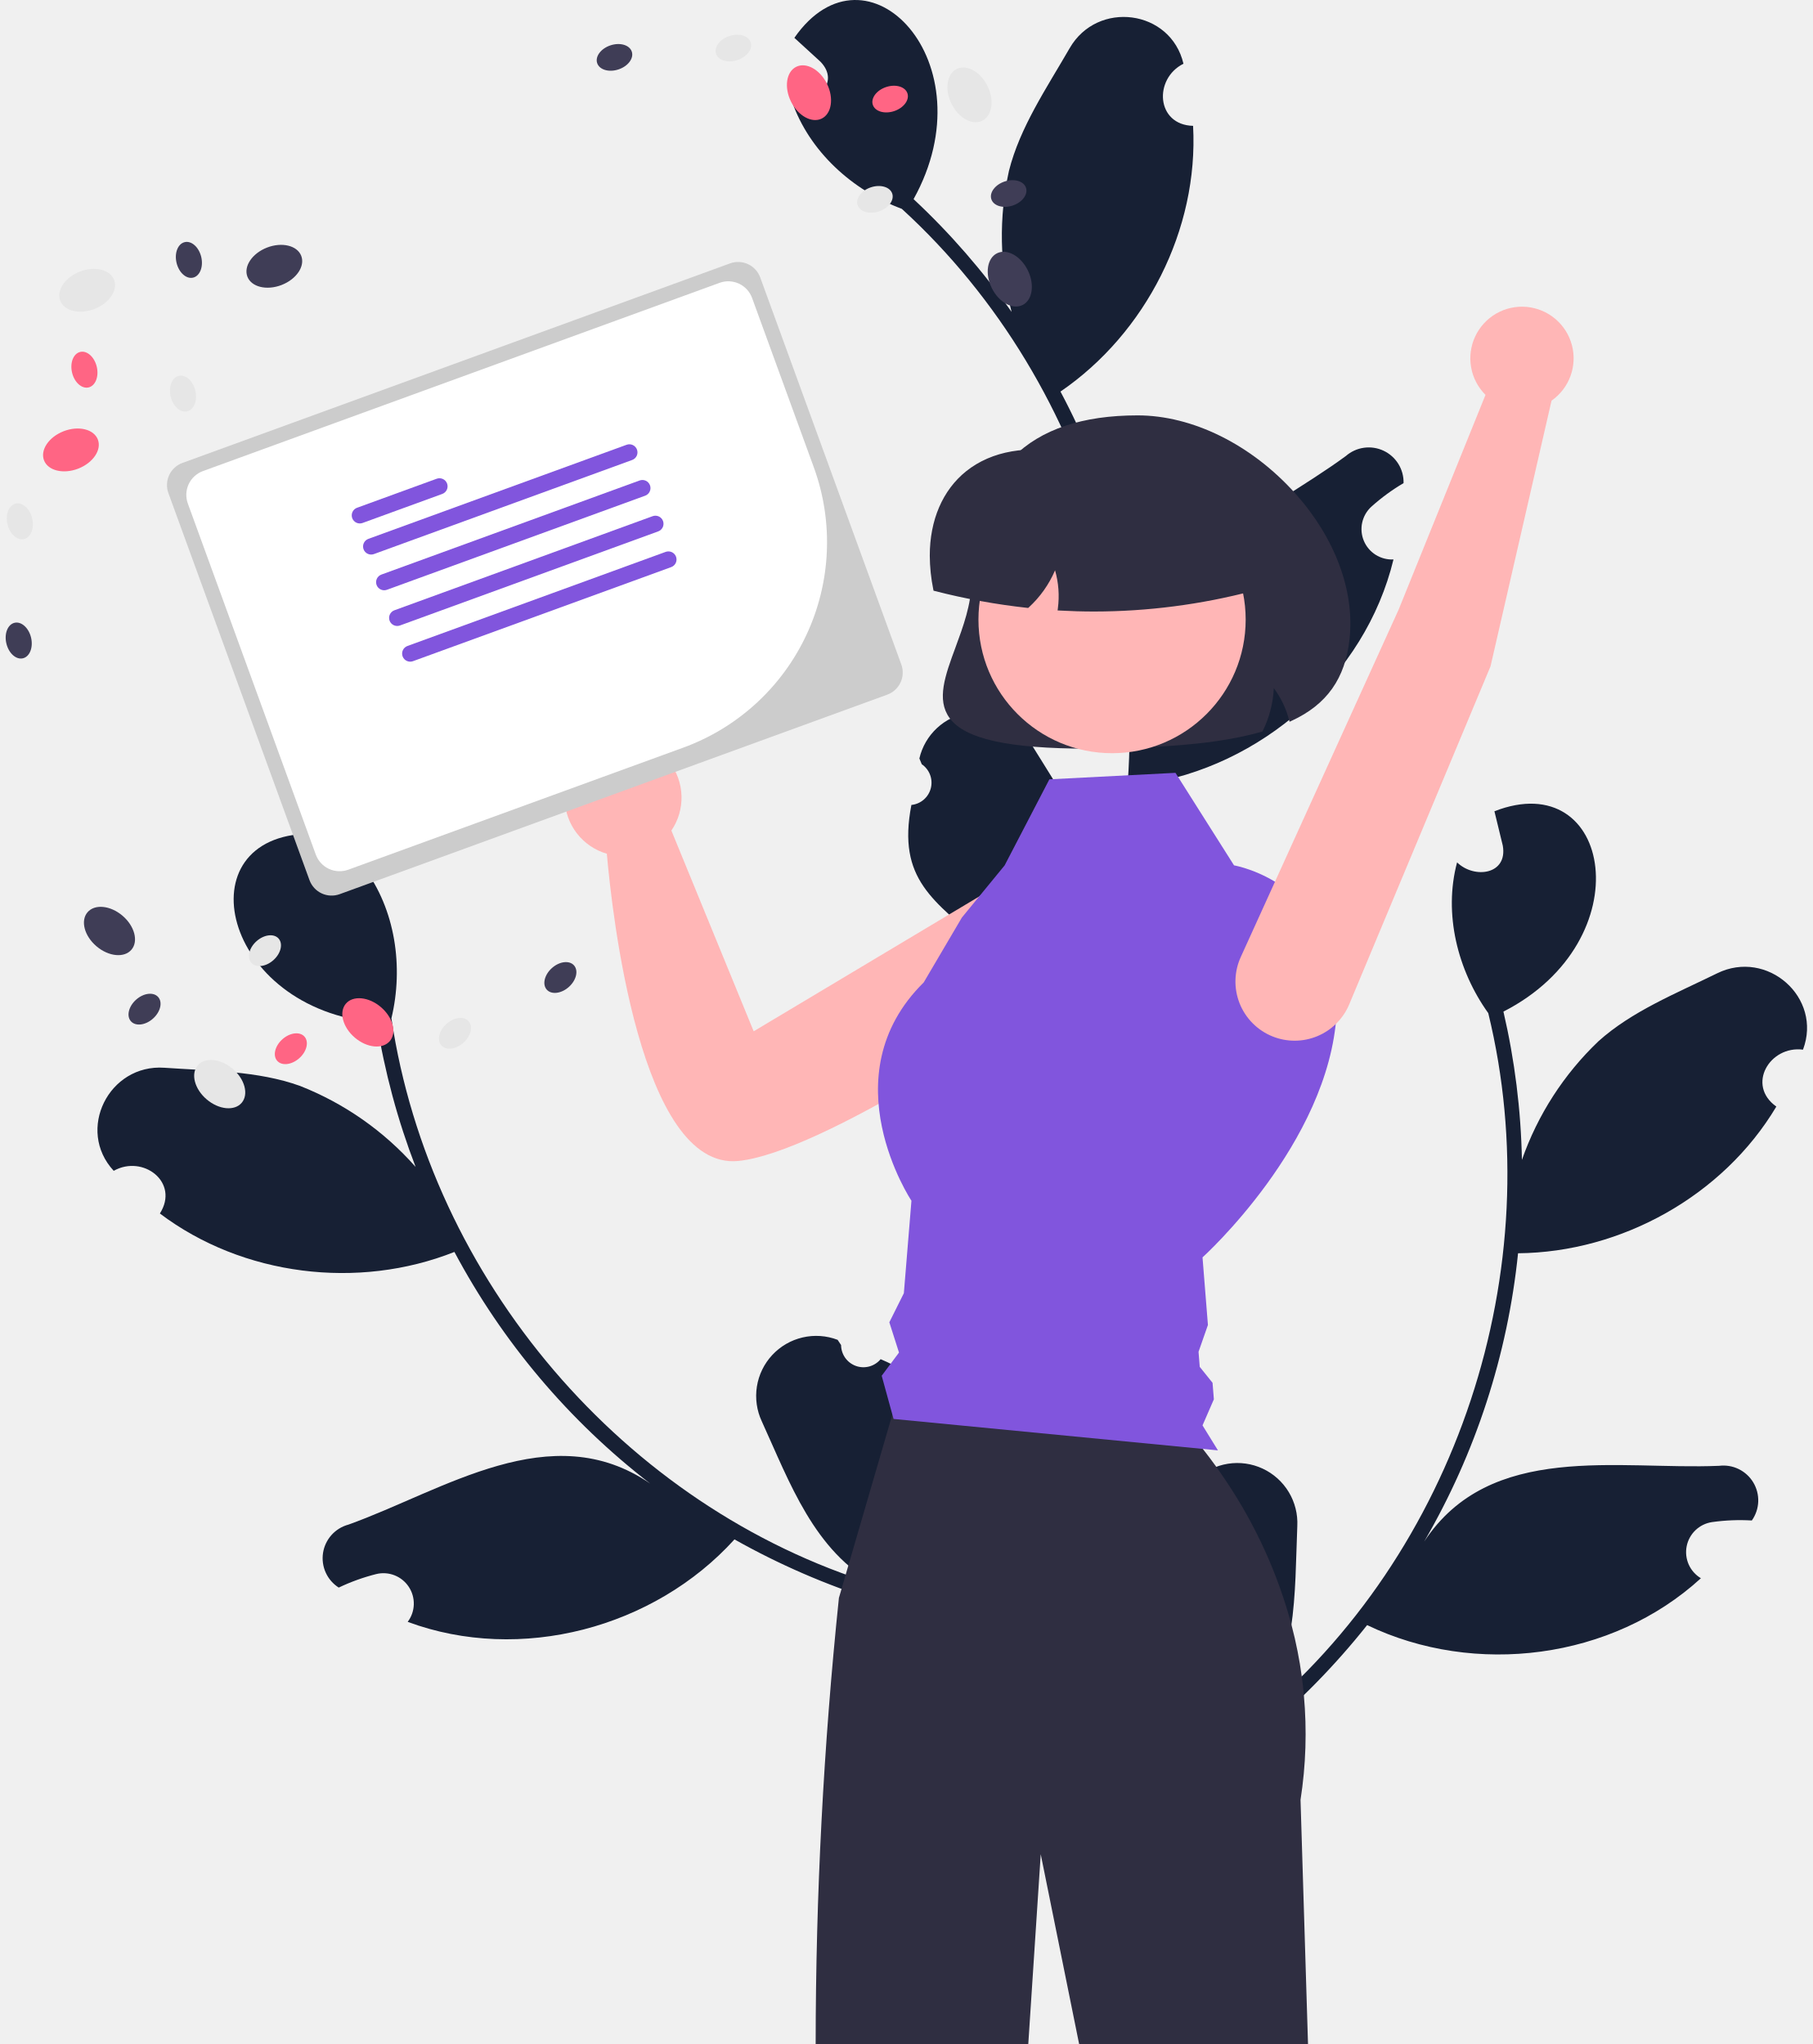
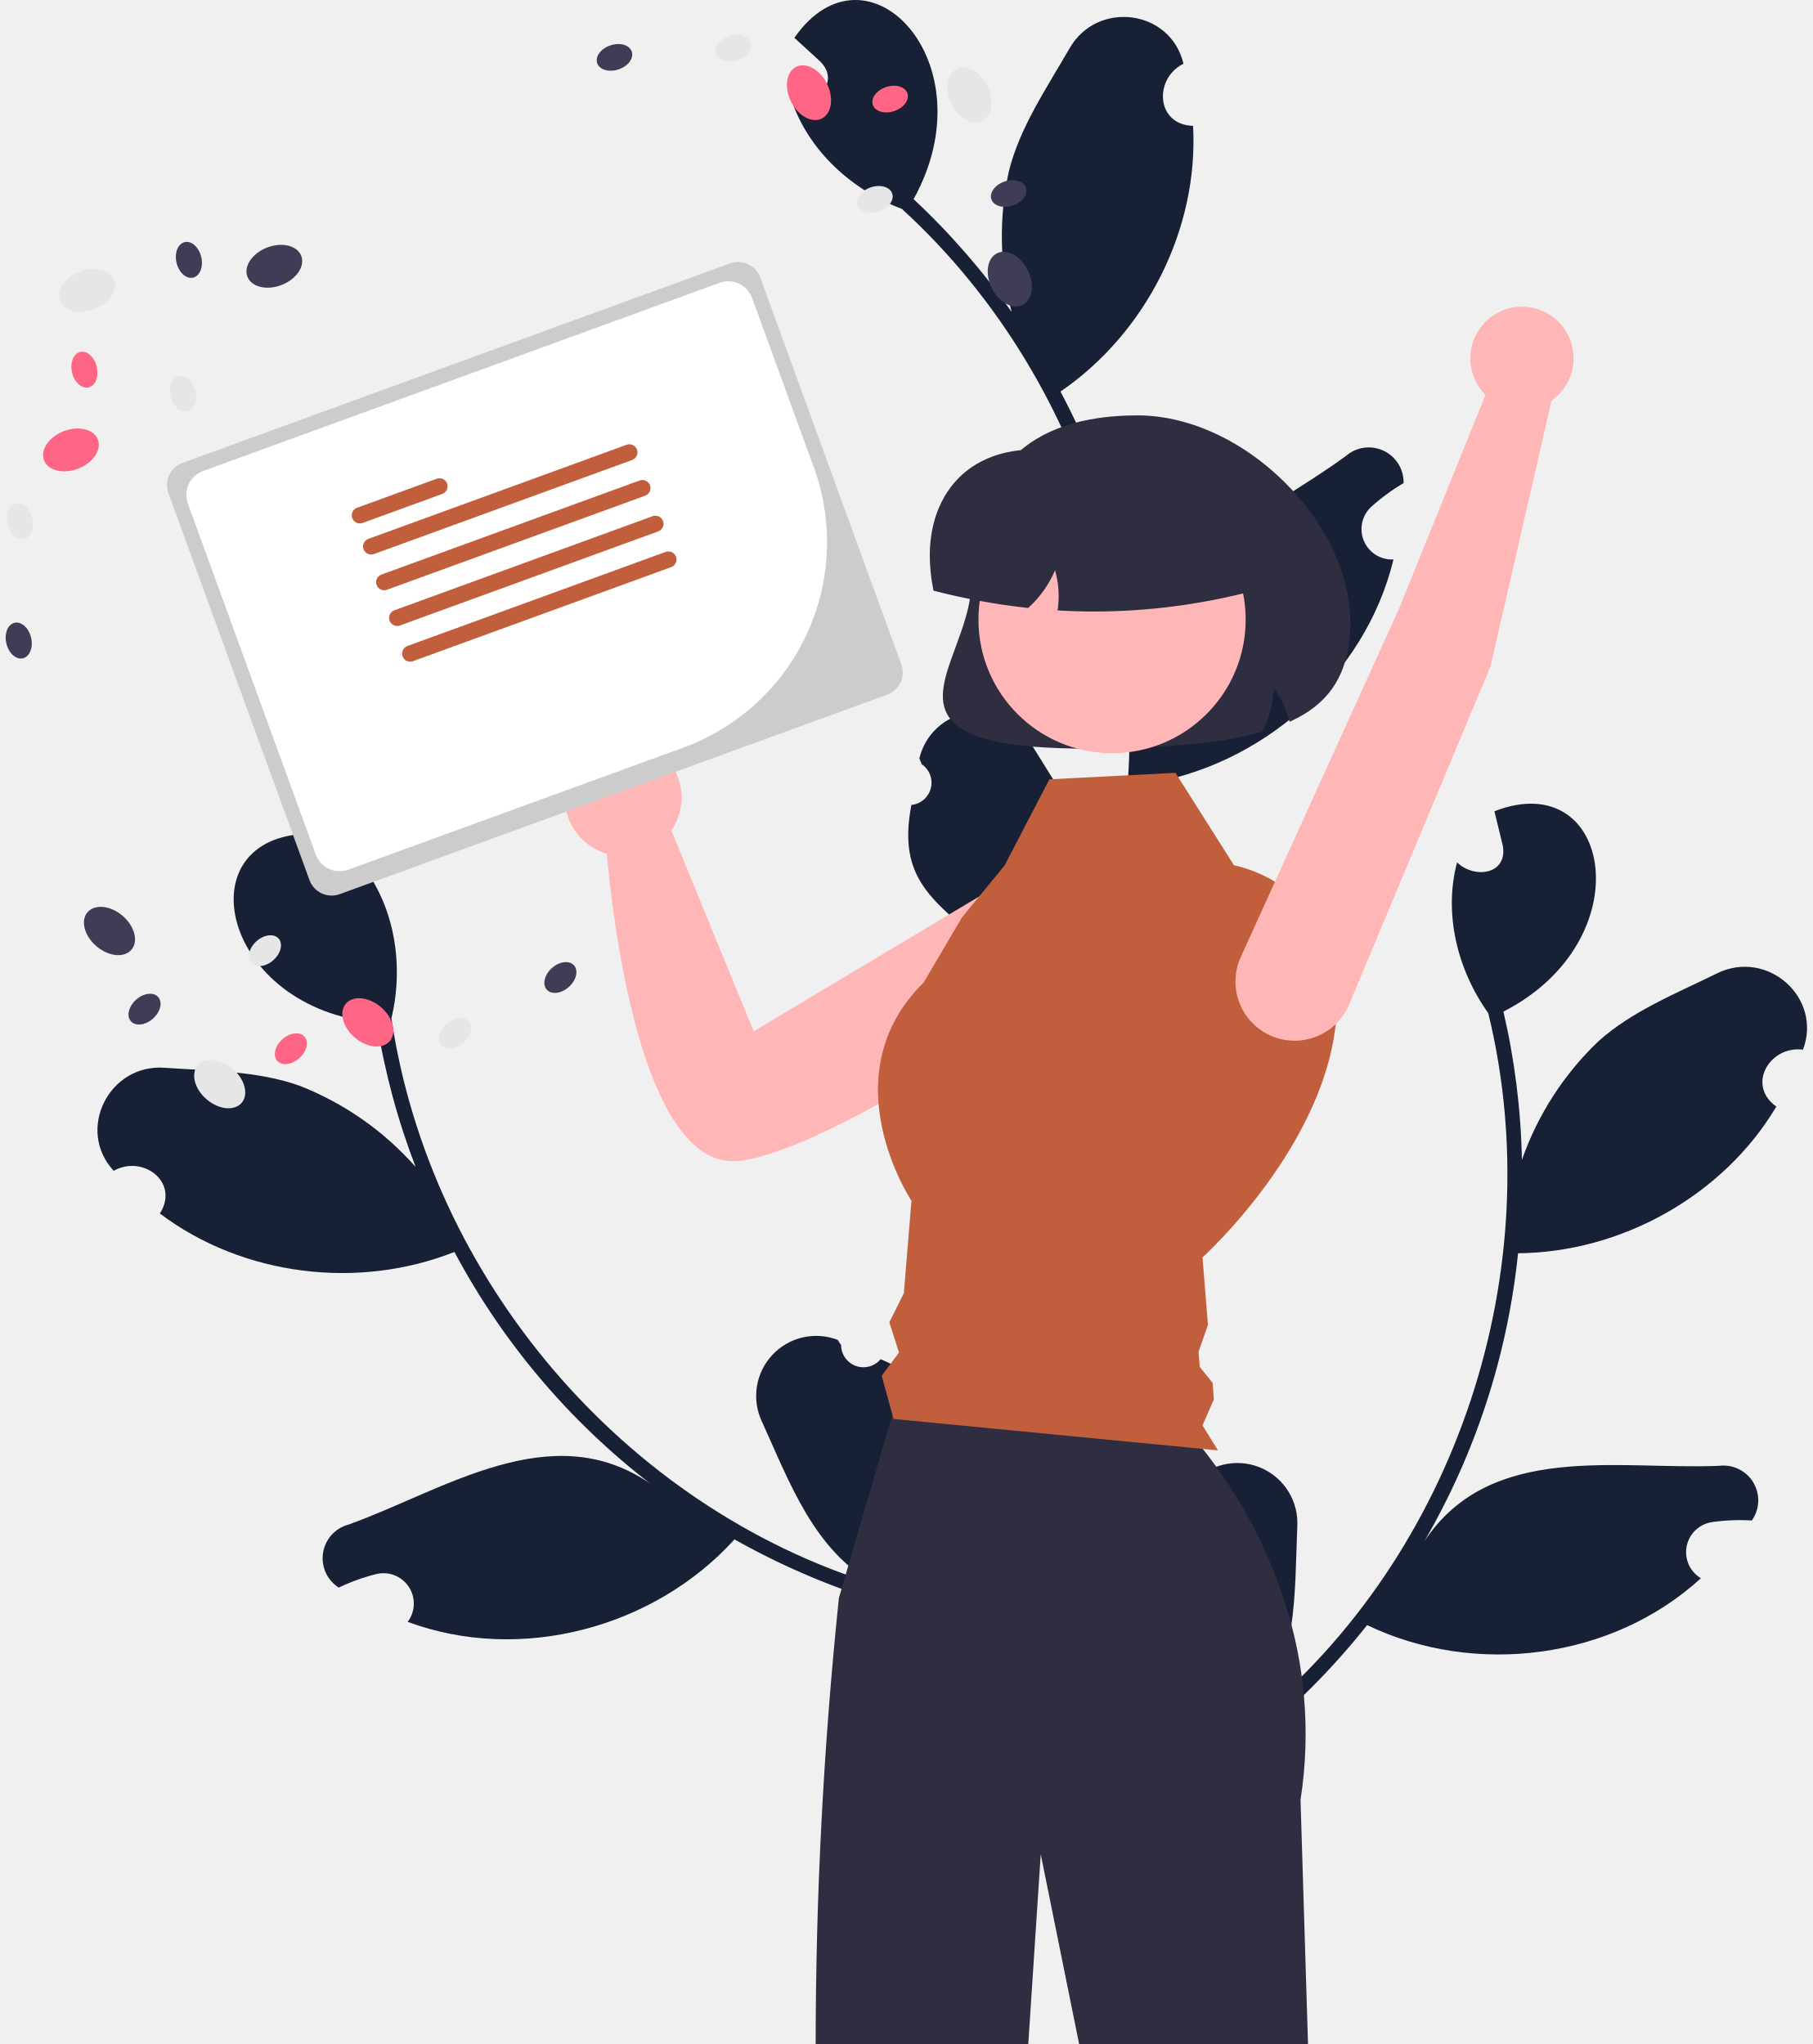
- <svg xmlns="http://www.w3.org/2000/svg" width="266" height="300" viewBox="0 0 266 300" fill="none">
-   <g clip-path="url(#clip0_848_5808)">
-     <path d="M170.775 222.111C171.368 222.428 172.045 222.555 172.713 222.474C173.38 222.394 174.008 222.111 174.509 221.662C175.01 221.214 175.361 220.622 175.515 219.967C175.669 219.312 175.617 218.626 175.368 218.001C175.435 217.669 175.483 217.43 175.55 217.098C176.833 215.9 178.445 215.112 180.179 214.837C181.912 214.561 183.689 214.809 185.281 215.549C186.873 216.29 188.207 217.489 189.113 218.992C190.019 220.496 190.455 222.236 190.366 223.989C189.959 233.877 190.448 244.547 183.876 252.518C213.871 228.007 227.548 186.252 218.388 148.696C213.893 142.433 211.796 134.113 213.812 126.573C216.341 129.033 221.272 128.372 220.519 124.114C220.114 122.43 219.696 120.752 219.292 119.069C236.568 112.328 241.079 138.016 220.614 148.475C222.274 155.615 223.183 162.909 223.327 170.238C225.637 163.629 229.483 157.664 234.549 152.832C239.453 148.416 245.939 145.819 251.972 142.856C259.313 139.242 267.461 146.408 264.571 154.058C259.683 153.433 256.225 159.274 260.66 162.413C252.871 175.495 237.935 183.81 222.76 183.942C221.226 198.868 216.527 213.297 208.978 226.265C218.672 211.524 237.432 215.768 252.258 215.14C253.242 215.016 254.241 215.181 255.132 215.615C256.024 216.049 256.77 216.733 257.279 217.583C257.789 218.434 258.04 219.414 258.002 220.405C257.963 221.396 257.638 222.354 257.064 223.163C255.114 223.048 253.157 223.128 251.222 223.4C250.312 223.535 249.466 223.948 248.8 224.583C248.134 225.217 247.681 226.042 247.502 226.944C247.323 227.847 247.428 228.782 247.801 229.623C248.175 230.463 248.8 231.168 249.59 231.639C236.584 243.562 216.431 246.125 200.614 238.517C195.938 244.408 190.662 249.796 184.871 254.596L161.356 243.387C161.397 243.085 161.449 242.779 161.498 242.482C163.609 243.656 165.857 244.568 168.19 245.196C165.681 235.633 162.886 230.031 170.774 222.111H170.775Z" fill="#172034" />
-     <path d="M129.224 199.488C128.794 200.006 128.215 200.379 127.567 200.556C126.918 200.734 126.23 200.708 125.597 200.481C124.963 200.255 124.415 199.839 124.025 199.291C123.636 198.742 123.425 198.087 123.42 197.415C123.233 197.132 123.098 196.929 122.911 196.647C121.271 196.021 119.481 195.9 117.771 196.299C116.061 196.697 114.51 197.597 113.315 198.883C112.12 200.169 111.336 201.783 111.064 203.517C110.793 205.252 111.045 207.028 111.789 208.618C115.895 217.622 119.467 227.688 128.561 232.591C91.535 221.205 63.119 187.693 57.436 149.457C59.236 141.961 58.04 133.464 53.329 127.242C51.914 130.474 47.099 131.722 46.19 127.494C45.93 125.782 45.684 124.071 45.423 122.359C26.881 122.633 32.393 148.125 55.291 150.092C56.447 157.33 58.356 164.428 60.987 171.27C56.355 166.021 50.543 161.947 44.029 159.383C37.821 157.143 30.835 157.184 24.13 156.716C15.967 156.138 11.125 165.848 16.687 171.842C20.977 169.42 26.384 173.526 23.46 178.106C35.609 187.283 52.577 189.35 66.681 183.748C73.733 196.993 83.527 208.583 95.41 217.746C80.872 207.751 65.098 218.758 51.13 223.769C50.172 224.025 49.31 224.554 48.648 225.292C47.986 226.03 47.553 226.945 47.402 227.925C47.251 228.905 47.388 229.908 47.797 230.811C48.206 231.714 48.869 232.478 49.706 233.011C51.469 232.17 53.311 231.505 55.206 231.028C56.099 230.809 57.038 230.873 57.895 231.209C58.751 231.545 59.482 232.138 59.988 232.907C60.494 233.675 60.75 234.581 60.721 235.5C60.692 236.42 60.379 237.308 59.825 238.042C76.368 244.179 95.999 238.951 107.778 225.938C114.33 229.63 121.249 232.63 128.422 234.891L145.972 215.64C145.821 215.376 145.657 215.113 145.5 214.856C143.987 216.74 142.25 218.431 140.326 219.893C139.042 210.09 139.518 203.848 129.224 199.488L129.224 199.488Z" fill="#172034" />
-     <path d="M133.74 118.143C134.409 118.075 135.042 117.803 135.551 117.364C136.061 116.925 136.423 116.34 136.589 115.688C136.755 115.037 136.717 114.35 136.48 113.72C136.242 113.091 135.817 112.55 135.262 112.17C135.132 111.857 135.038 111.632 134.909 111.319C135.306 109.609 136.205 108.057 137.491 106.861C138.776 105.665 140.389 104.881 142.124 104.608C143.858 104.335 145.634 104.586 147.224 105.33C148.815 106.073 150.147 107.274 151.051 108.779C156.226 117.214 162.581 125.799 161.569 136.081C172.804 99.009 160.876 56.721 132.333 30.652C125.11 27.959 118.73 22.221 116.2 14.838C119.671 15.47 123.396 12.172 120.396 9.057C119.122 7.885 117.839 6.725 116.565 5.553C127.148 -9.676 145.215 9.134 134.058 29.227C139.417 34.228 144.239 39.776 148.444 45.781C146.677 39.006 146.544 31.91 148.055 25.074C149.664 18.674 153.6 12.902 156.957 7.079C161.036 -0.015 171.795 1.391 173.661 9.353C169.255 11.559 169.641 18.336 175.073 18.47C175.901 33.672 168.138 48.902 155.614 57.472C162.663 70.719 166.807 85.317 167.77 100.291C167.599 82.649 185.539 75.713 197.497 66.925C198.244 66.274 199.165 65.854 200.147 65.717C201.129 65.58 202.129 65.732 203.027 66.154C203.924 66.576 204.679 67.25 205.2 68.093C205.72 68.937 205.984 69.914 205.959 70.905C204.276 71.898 202.696 73.055 201.242 74.36C200.561 74.979 200.089 75.793 199.89 76.692C199.691 77.59 199.775 78.527 200.129 79.376C200.484 80.225 201.092 80.943 201.871 81.433C202.65 81.922 203.562 82.159 204.48 82.11C200.331 99.259 185.03 112.623 167.658 115.126C167.06 122.623 165.685 130.038 163.554 137.251L137.784 141.056C137.649 140.784 137.522 140.5 137.397 140.226C139.804 140.024 142.178 139.528 144.465 138.748C137.051 132.208 131.607 129.117 133.739 118.143L133.74 118.143Z" fill="#172034" />
-     <path d="M159.659 109.879C147.927 109.879 141.563 108.446 139.341 105.385C137.38 102.685 138.695 99.123 140.217 94.997C141.311 92.032 142.551 88.672 142.551 85.346C142.551 69.168 150.754 60.966 166.931 60.966C174.98 60.966 183.622 65.242 190.049 72.403C195.891 78.914 198.802 86.707 198.034 93.782C197.405 99.585 194.704 103.402 189.534 105.793L189.232 105.933L189.146 105.611C188.699 103.945 187.944 102.379 186.918 100.992C186.819 103.169 186.27 105.301 185.307 107.255L185.252 107.366L185.133 107.4C179.282 109.067 172.338 109.518 166.941 109.725C164.315 109.827 161.888 109.879 159.659 109.879Z" fill="#2F2E41" />
-     <path d="M162.857 132.419C162.407 131.097 161.649 129.902 160.644 128.932C159.64 127.962 158.419 127.245 157.083 126.842C155.746 126.438 154.332 126.359 152.959 126.611C151.586 126.863 150.292 127.439 149.186 128.291L110.595 151.364L98.519 121.899C99.54 120.402 100.06 118.621 100.005 116.811C99.95 115.001 99.323 113.254 98.215 111.822C97.106 110.39 95.572 109.346 93.833 108.839C92.094 108.332 90.24 108.39 88.535 109.002C86.831 109.615 85.365 110.752 84.346 112.249C83.328 113.747 82.81 115.529 82.867 117.339C82.923 119.149 83.552 120.895 84.662 122.326C85.773 123.757 87.308 124.799 89.047 125.304C89.791 133.801 93.928 171.777 108.317 170.397C120.412 169.237 150.45 149.232 159.779 142.296C161.272 141.188 162.374 139.634 162.927 137.859C163.48 136.084 163.456 134.179 162.857 132.419Z" fill="#FFB6B6" />
-     <path d="M191.938 300H158.35L152.718 272.151L150.89 300H119.69C119.702 278.13 120.841 256.275 123.103 234.522L123.49 233.205L124.101 231.098L124.487 229.775L130.944 207.603L131.454 205.844H170.333C172.57 207.945 174.634 210.224 176.503 212.659C177.137 213.466 177.798 214.34 178.476 215.282C178.947 215.948 179.434 216.649 179.922 217.383C184.254 223.833 187.492 230.953 189.506 238.456V238.462C189.848 239.745 190.15 241.059 190.414 242.402V242.408C190.649 243.601 190.857 244.812 191.019 246.051C191.142 246.953 191.249 247.866 191.327 248.791C191.795 253.914 191.631 259.076 190.84 264.159L191.938 300Z" fill="#2F2E41" />
-     <path d="M13.854 45.352C16.035 44.508 17.328 42.593 16.74 41.076C16.153 39.559 13.908 39.013 11.727 39.857C9.546 40.702 8.254 42.616 8.841 44.134C9.428 45.651 11.673 46.197 13.854 45.352Z" fill="#E6E6E6" />
-     <path d="M41.318 41.829C43.5 40.985 44.792 39.07 44.204 37.553C43.617 36.035 41.373 35.49 39.191 36.334C37.01 37.179 35.718 39.093 36.305 40.611C36.893 42.128 39.137 42.674 41.318 41.829Z" fill="#3F3D56" />
-     <path d="M11.472 68.784C13.653 67.94 14.946 66.025 14.358 64.508C13.771 62.99 11.526 62.445 9.345 63.289C7.164 64.133 5.872 66.048 6.459 67.565C7.046 69.083 9.291 69.628 11.472 68.784Z" fill="#FF6584" />
-     <path d="M3.527 79.12C4.528 78.883 5.063 77.525 4.722 76.086C4.382 74.648 3.295 73.674 2.294 73.91C1.293 74.147 0.758 75.505 1.098 76.944C1.439 78.382 2.526 79.357 3.527 79.12Z" fill="#E6E6E6" />
-     <path d="M3.363 96.619C4.364 96.382 4.899 95.024 4.559 93.585C4.218 92.147 3.131 91.172 2.13 91.409C1.13 91.646 0.594 93.004 0.935 94.443C1.275 95.881 2.363 96.856 3.363 96.619Z" fill="#3F3D56" />
-     <path d="M27.468 60.374C28.469 60.138 29.004 58.779 28.664 57.341C28.323 55.902 27.236 54.928 26.235 55.165C25.235 55.402 24.699 56.76 25.04 58.199C25.38 59.637 26.468 60.611 27.468 60.374Z" fill="#E6E6E6" />
-     <path d="M13.003 56.862C14.004 56.625 14.539 55.267 14.199 53.828C13.858 52.39 12.771 51.416 11.77 51.653C10.77 51.889 10.235 53.248 10.575 54.686C10.915 56.125 12.003 57.099 13.003 56.862Z" fill="#FF6584" />
-     <path d="M28.335 40.748C29.336 40.511 29.871 39.153 29.53 37.715C29.19 36.276 28.103 35.302 27.102 35.539C26.101 35.776 25.566 37.134 25.907 38.573C26.247 40.011 27.334 40.985 28.335 40.748Z" fill="#3F3D56" />
-     <path d="M35.465 161.861C36.52 160.622 35.931 158.389 34.15 156.873C32.369 155.357 30.07 155.132 29.015 156.371C27.96 157.61 28.549 159.844 30.331 161.36C32.112 162.876 34.41 163.1 35.465 161.861Z" fill="#E6E6E6" />
-     <path d="M19.29 139.388C20.345 138.149 19.756 135.915 17.975 134.399C16.194 132.883 13.895 132.658 12.84 133.897C11.786 135.136 12.375 137.37 14.156 138.886C15.937 140.402 18.236 140.627 19.29 139.388Z" fill="#3F3D56" />
-     <path d="M57.205 152.799C58.259 151.56 57.67 149.327 55.889 147.81C54.108 146.294 51.809 146.07 50.754 147.309C49.7 148.548 50.289 150.781 52.07 152.297C53.851 153.814 56.15 154.038 57.205 152.799Z" fill="#FF6584" />
-     <path d="M68.004 153.047C69.107 152.063 69.446 150.643 68.761 149.876C68.076 149.109 66.627 149.285 65.524 150.269C64.421 151.253 64.082 152.673 64.767 153.44C65.452 154.208 66.901 154.032 68.004 153.047Z" fill="#E6E6E6" />
-     <path d="M83.47 144.859C84.573 143.874 84.912 142.454 84.227 141.687C83.542 140.92 82.093 141.096 80.99 142.08C79.887 143.065 79.548 144.485 80.233 145.252C80.918 146.019 82.367 145.843 83.47 144.859Z" fill="#3F3D56" />
-     <path d="M40.121 140.92C41.224 139.935 41.562 138.515 40.878 137.748C40.193 136.981 38.744 137.157 37.641 138.141C36.538 139.126 36.199 140.546 36.884 141.313C37.569 142.08 39.018 141.904 40.121 140.92Z" fill="#E6E6E6" />
-     <path d="M43.919 155.312C45.022 154.328 45.361 152.908 44.676 152.14C43.991 151.373 42.542 151.549 41.439 152.534C40.336 153.518 39.998 154.938 40.682 155.705C41.367 156.472 42.816 156.296 43.919 155.312Z" fill="#FF6584" />
-     <path d="M22.449 149.502C23.552 148.518 23.891 147.098 23.206 146.331C22.522 145.564 21.072 145.74 19.97 146.724C18.867 147.708 18.528 149.128 19.212 149.895C19.897 150.663 21.346 150.487 22.449 149.502Z" fill="#3F3D56" />
-     <path d="M144.13 17.723C145.59 17.005 145.937 14.722 144.905 12.623C143.872 10.524 141.852 9.404 140.392 10.122C138.932 10.841 138.585 13.124 139.617 15.223C140.649 17.322 142.67 18.441 144.13 17.723Z" fill="#E6E6E6" />
-     <path d="M150.046 44.773C151.506 44.055 151.853 41.772 150.821 39.672C149.788 37.574 147.768 36.454 146.308 37.172C144.848 37.89 144.501 40.174 145.533 42.273C146.565 44.372 148.586 45.491 150.046 44.773Z" fill="#3F3D56" />
-     <path d="M120.58 17.404C122.04 16.686 122.387 14.402 121.354 12.303C120.322 10.204 118.302 9.085 116.842 9.803C115.381 10.521 115.035 12.804 116.067 14.903C117.099 17.002 119.12 18.122 120.58 17.404Z" fill="#FF6584" />
-     <path d="M108.201 8.819C109.605 8.354 110.48 7.186 110.156 6.21C109.832 5.234 108.433 4.819 107.029 5.285C105.626 5.75 104.751 6.918 105.075 7.894C105.398 8.87 106.798 9.285 108.201 8.819Z" fill="#E6E6E6" />
-     <path d="M90.755 10.19C92.159 9.725 93.034 8.556 92.71 7.58C92.386 6.604 90.987 6.19 89.584 6.655C88.18 7.12 87.305 8.289 87.629 9.265C87.953 10.241 89.352 10.655 90.755 10.19Z" fill="#3F3D56" />
-     <path d="M128.972 31.026C130.376 30.561 131.251 29.392 130.927 28.416C130.603 27.44 129.204 27.026 127.8 27.491C126.397 27.956 125.522 29.125 125.846 30.101C126.169 31.077 127.569 31.491 128.972 31.026Z" fill="#E6E6E6" />
-     <path d="M131.204 16.309C132.607 15.844 133.482 14.675 133.158 13.699C132.835 12.723 131.435 12.309 130.032 12.774C128.629 13.24 127.754 14.408 128.077 15.384C128.401 16.36 129.801 16.774 131.204 16.309Z" fill="#FF6584" />
-     <path d="M148.599 30.17C150.002 29.705 150.877 28.536 150.553 27.56C150.23 26.584 148.83 26.17 147.427 26.635C146.024 27.1 145.149 28.269 145.472 29.245C145.796 30.221 147.196 30.635 148.599 30.17Z" fill="#3F3D56" />
-     <path d="M153.985 114.383L172.489 113.43L181.083 127.01C181.083 127.01 197.254 129.714 196.133 148.769C195.012 167.825 176.458 184.546 176.458 184.546L177.251 194.469L175.874 198.405L176.05 200.615L177.93 202.956L178.123 205.377L176.458 209.206L178.722 212.873L131.121 208.261L129.38 201.92L131.919 198.515L130.501 194.074L132.633 189.802L133.745 176.233C133.745 176.233 121.581 157.958 135.545 144.193L141.149 134.666L147.42 127.015L153.985 114.383Z" fill="#8155DD" />
-     <path d="M163.184 110.548C174.012 110.548 182.791 101.77 182.791 90.941C182.791 80.113 174.012 71.334 163.184 71.334C152.355 71.334 143.577 80.113 143.577 90.941C143.577 101.77 152.355 110.548 163.184 110.548Z" fill="#FFB6B6" />
-     <path d="M160.559 89.753C158.869 89.753 157.18 89.705 155.493 89.61L155.191 89.593L155.231 89.294C155.479 87.422 155.339 85.52 154.82 83.705C153.937 85.771 152.624 87.626 150.968 89.145L150.874 89.231L150.748 89.217C146.164 88.716 141.622 87.887 137.157 86.738L136.986 86.694L136.952 86.521C136.618 84.884 136.445 83.217 136.436 81.546C136.436 76.325 138.329 71.93 141.766 69.172C145.508 66.17 150.871 65.246 156.873 66.57H176.066C178.176 66.573 180.199 67.412 181.691 68.904C183.183 70.396 184.022 72.419 184.024 74.529V86.683L183.815 86.738C176.224 88.733 168.408 89.746 160.559 89.753Z" fill="#2F2E41" />
-     <path d="M26.771 67.944C25.912 68.258 25.212 68.9 24.826 69.729C24.44 70.558 24.398 71.507 24.71 72.367L45.416 129.18C45.73 130.039 46.372 130.738 47.201 131.125C48.031 131.511 48.979 131.553 49.839 131.24L130.199 101.954C131.058 101.639 131.757 100.997 132.144 100.168C132.53 99.339 132.572 98.39 132.259 97.53L111.554 40.717C111.24 39.858 110.598 39.159 109.768 38.772C108.939 38.386 107.991 38.344 107.131 38.657L26.771 67.944Z" fill="#CCCCCC" />
-     <path d="M100.29 109.721L51.102 127.648C50.176 127.984 49.156 127.939 48.263 127.523C47.37 127.108 46.679 126.355 46.341 125.43L27.562 73.901C27.226 72.976 27.27 71.955 27.686 71.062C28.102 70.17 28.855 69.479 29.779 69.14L105.598 41.509C106.524 41.173 107.545 41.217 108.437 41.633C109.33 42.049 110.021 42.802 110.359 43.727L119.433 68.625C122.334 76.613 121.948 85.427 118.36 93.131C114.771 100.836 108.273 106.802 100.29 109.721Z" fill="white" />
-     <path d="M64.897 72.496L53.208 76.756C53.061 76.809 52.905 76.834 52.749 76.827C52.594 76.82 52.441 76.783 52.299 76.717C52.158 76.651 52.031 76.558 51.925 76.443C51.82 76.328 51.738 76.193 51.685 76.047C51.631 75.9 51.607 75.744 51.614 75.589C51.621 75.433 51.658 75.28 51.724 75.138C51.79 74.997 51.883 74.87 51.998 74.764C52.113 74.659 52.248 74.577 52.394 74.524L64.083 70.264C64.379 70.156 64.706 70.17 64.991 70.303C65.277 70.436 65.498 70.677 65.606 70.973C65.714 71.269 65.7 71.596 65.567 71.882C65.434 72.167 65.192 72.388 64.897 72.496Z" fill="#8155DD" />
-     <path d="M92.763 67.512L54.872 81.322C54.725 81.375 54.569 81.4 54.413 81.393C54.257 81.386 54.104 81.349 53.962 81.283C53.821 81.217 53.694 81.124 53.588 81.009C53.483 80.894 53.401 80.759 53.347 80.613C53.294 80.466 53.27 80.31 53.276 80.154C53.283 79.998 53.321 79.845 53.387 79.704C53.453 79.562 53.546 79.435 53.661 79.329C53.776 79.224 53.911 79.142 54.058 79.089L91.949 65.28C92.096 65.226 92.252 65.202 92.407 65.209C92.563 65.216 92.716 65.253 92.858 65.319C92.999 65.385 93.126 65.478 93.232 65.593C93.337 65.708 93.419 65.843 93.472 65.989C93.526 66.136 93.55 66.291 93.543 66.447C93.536 66.603 93.499 66.756 93.433 66.898C93.367 67.039 93.274 67.166 93.159 67.272C93.044 67.377 92.91 67.459 92.763 67.512Z" fill="#8155DD" />
-     <path d="M94.673 72.753L56.781 86.562C56.635 86.615 56.479 86.639 56.323 86.633C56.167 86.626 56.014 86.589 55.873 86.523C55.731 86.457 55.604 86.364 55.499 86.249C55.394 86.134 55.312 85.999 55.258 85.853C55.205 85.706 55.181 85.55 55.188 85.394C55.194 85.239 55.232 85.086 55.298 84.944C55.364 84.803 55.457 84.676 55.572 84.57C55.687 84.465 55.821 84.383 55.968 84.33L93.859 70.52C94.155 70.413 94.482 70.427 94.767 70.56C95.052 70.694 95.273 70.934 95.381 71.23C95.489 71.526 95.475 71.853 95.342 72.138C95.209 72.424 94.969 72.645 94.673 72.753Z" fill="#8155DD" />
-     <path d="M96.583 77.993L58.691 91.803C58.545 91.856 58.389 91.881 58.233 91.874C58.077 91.868 57.924 91.83 57.782 91.764C57.641 91.698 57.514 91.605 57.408 91.49C57.302 91.375 57.221 91.241 57.167 91.094C57.114 90.947 57.09 90.791 57.096 90.635C57.103 90.479 57.141 90.326 57.207 90.185C57.273 90.043 57.366 89.916 57.481 89.811C57.596 89.705 57.731 89.624 57.878 89.57L95.769 75.761C95.916 75.708 96.072 75.684 96.227 75.69C96.383 75.697 96.536 75.734 96.678 75.8C96.819 75.866 96.946 75.959 97.052 76.074C97.157 76.189 97.239 76.324 97.292 76.471C97.346 76.617 97.37 76.773 97.363 76.929C97.356 77.085 97.319 77.237 97.253 77.379C97.187 77.52 97.094 77.647 96.979 77.753C96.864 77.858 96.729 77.94 96.583 77.993Z" fill="#8155DD" />
-     <path d="M98.493 83.234L60.601 97.043C60.305 97.151 59.978 97.137 59.693 97.004C59.407 96.871 59.186 96.63 59.078 96.334C58.97 96.038 58.984 95.711 59.117 95.425C59.251 95.14 59.492 94.919 59.788 94.811L97.679 81.001C97.826 80.948 97.981 80.924 98.137 80.931C98.293 80.938 98.446 80.975 98.588 81.041C98.729 81.107 98.856 81.2 98.961 81.315C99.067 81.43 99.149 81.564 99.202 81.711C99.255 81.858 99.279 82.013 99.273 82.169C99.266 82.325 99.229 82.478 99.163 82.619C99.097 82.761 99.004 82.888 98.889 82.993C98.774 83.099 98.639 83.181 98.493 83.234Z" fill="#8155DD" />
-     <path d="M218.722 97.788L197.976 147.433C197.091 149.534 195.415 151.202 193.311 152.078C191.206 152.955 188.842 152.968 186.727 152.116C185.634 151.676 184.641 151.017 183.81 150.18C182.979 149.343 182.327 148.346 181.894 147.249C181.462 146.152 181.257 144.978 181.292 143.8C181.327 142.621 181.603 141.462 182.101 140.393L205.232 89.484L217.983 57.958C216.881 56.859 216.144 55.447 215.872 53.915C215.601 52.383 215.807 50.804 216.464 49.393C217.121 47.982 218.196 46.808 219.544 46.029C220.891 45.251 222.446 44.906 223.996 45.042C225.546 45.178 227.017 45.788 228.209 46.788C229.4 47.789 230.255 49.133 230.657 50.636C231.058 52.14 230.987 53.73 230.453 55.192C229.919 56.654 228.948 57.916 227.672 58.806L218.722 97.788Z" fill="#FFB6B6" />
+ <svg xmlns="http://www.w3.org/2000/svg" width="100%" height="100%" viewBox="0 0 266 300" version="1.1" xml:space="preserve" style="fill-rule:evenodd;clip-rule:evenodd;stroke-linejoin:round;stroke-miterlimit:2;">
+   <g>
+     <clipPath id="_clip1">
+       <rect x="0.833" y="0" width="264.335" height="300" />
+     </clipPath>
+     <g clip-path="url(#_clip1)">
+       <path d="M170.775,222.111C171.368,222.428 172.045,222.555 172.713,222.474C173.38,222.394 174.008,222.111 174.509,221.662C175.01,221.214 175.361,220.622 175.515,219.967C175.669,219.312 175.617,218.626 175.368,218.001C175.435,217.669 175.483,217.43 175.55,217.098C176.833,215.9 178.445,215.112 180.179,214.837C181.912,214.561 183.689,214.809 185.281,215.549C186.873,216.29 188.207,217.489 189.113,218.992C190.019,220.496 190.455,222.236 190.366,223.989C189.959,233.877 190.448,244.547 183.876,252.518C213.871,228.007 227.548,186.252 218.388,148.696C213.893,142.433 211.796,134.113 213.812,126.573C216.341,129.033 221.272,128.372 220.519,124.114C220.114,122.43 219.696,120.752 219.292,119.069C236.568,112.328 241.079,138.016 220.614,148.475C222.274,155.615 223.183,162.909 223.327,170.238C225.637,163.629 229.483,157.664 234.549,152.832C239.453,148.416 245.939,145.819 251.972,142.856C259.313,139.242 267.461,146.408 264.571,154.058C259.683,153.433 256.225,159.274 260.66,162.413C252.871,175.495 237.935,183.81 222.76,183.942C221.226,198.868 216.527,213.297 208.978,226.265C218.672,211.524 237.432,215.768 252.258,215.14C253.242,215.016 254.241,215.181 255.132,215.615C256.024,216.049 256.77,216.733 257.279,217.583C257.789,218.434 258.04,219.414 258.002,220.405C257.963,221.396 257.638,222.354 257.064,223.163C255.114,223.048 253.157,223.128 251.222,223.4C250.312,223.535 249.466,223.948 248.8,224.583C248.134,225.217 247.681,226.042 247.502,226.944C247.323,227.847 247.428,228.782 247.801,229.623C248.175,230.463 248.8,231.168 249.59,231.639C236.584,243.562 216.431,246.125 200.614,238.517C195.938,244.408 190.662,249.796 184.871,254.596L161.356,243.387C161.397,243.085 161.449,242.779 161.498,242.482C163.609,243.656 165.857,244.568 168.19,245.196C165.681,235.633 162.886,230.031 170.774,222.111L170.775,222.111Z" style="fill:rgb(23,32,52);fill-rule:nonzero;" />
+       <path d="M129.224,199.488C128.794,200.006 128.215,200.379 127.567,200.556C126.918,200.734 126.23,200.708 125.597,200.481C124.963,200.255 124.415,199.839 124.025,199.291C123.636,198.742 123.425,198.087 123.42,197.415C123.233,197.132 123.098,196.929 122.911,196.647C121.271,196.021 119.481,195.9 117.771,196.299C116.061,196.697 114.51,197.597 113.315,198.883C112.12,200.169 111.336,201.783 111.064,203.517C110.793,205.252 111.045,207.028 111.789,208.618C115.895,217.622 119.467,227.688 128.561,232.591C91.535,221.205 63.119,187.693 57.436,149.457C59.236,141.961 58.04,133.464 53.329,127.242C51.914,130.474 47.099,131.722 46.19,127.494C45.93,125.782 45.684,124.071 45.423,122.359C26.881,122.633 32.393,148.125 55.291,150.092C56.447,157.33 58.356,164.428 60.987,171.27C56.355,166.021 50.543,161.947 44.029,159.383C37.821,157.143 30.835,157.184 24.13,156.716C15.967,156.138 11.125,165.848 16.687,171.842C20.977,169.42 26.384,173.526 23.46,178.106C35.609,187.283 52.577,189.35 66.681,183.748C73.733,196.993 83.527,208.583 95.41,217.746C80.872,207.751 65.098,218.758 51.13,223.769C50.172,224.025 49.31,224.554 48.648,225.292C47.986,226.03 47.553,226.945 47.402,227.925C47.251,228.905 47.388,229.908 47.797,230.811C48.206,231.714 48.869,232.478 49.706,233.011C51.469,232.17 53.311,231.505 55.206,231.028C56.099,230.809 57.038,230.873 57.895,231.209C58.751,231.545 59.482,232.138 59.988,232.907C60.494,233.675 60.75,234.581 60.721,235.5C60.692,236.42 60.379,237.308 59.825,238.042C76.368,244.179 95.999,238.951 107.778,225.938C114.33,229.63 121.249,232.63 128.422,234.891L145.972,215.64C145.821,215.376 145.657,215.113 145.5,214.856C143.987,216.74 142.25,218.431 140.326,219.893C139.042,210.09 139.518,203.848 129.224,199.488Z" style="fill:rgb(23,32,52);fill-rule:nonzero;" />
+       <path d="M133.74,118.143C134.409,118.075 135.042,117.803 135.551,117.364C136.061,116.925 136.423,116.34 136.589,115.688C136.755,115.037 136.717,114.35 136.48,113.72C136.242,113.091 135.817,112.55 135.262,112.17C135.132,111.857 135.038,111.632 134.909,111.319C135.306,109.609 136.205,108.057 137.491,106.861C138.776,105.665 140.389,104.881 142.124,104.608C143.858,104.335 145.634,104.586 147.224,105.33C148.815,106.073 150.147,107.274 151.051,108.779C156.226,117.214 162.581,125.799 161.569,136.081C172.804,99.009 160.876,56.721 132.333,30.652C125.11,27.959 118.73,22.221 116.2,14.838C119.671,15.47 123.396,12.172 120.396,9.057C119.122,7.885 117.839,6.725 116.565,5.553C127.148,-9.676 145.215,9.134 134.058,29.227C139.417,34.228 144.239,39.776 148.444,45.781C146.677,39.006 146.544,31.91 148.055,25.074C149.664,18.674 153.6,12.902 156.957,7.079C161.036,-0.015 171.795,1.391 173.661,9.353C169.255,11.559 169.641,18.336 175.073,18.47C175.901,33.672 168.138,48.902 155.614,57.472C162.663,70.719 166.807,85.317 167.77,100.291C167.599,82.649 185.539,75.713 197.497,66.925C198.244,66.274 199.165,65.854 200.147,65.717C201.129,65.58 202.129,65.732 203.027,66.154C203.924,66.576 204.679,67.25 205.2,68.093C205.72,68.937 205.984,69.914 205.959,70.905C204.276,71.898 202.696,73.055 201.242,74.36C200.561,74.979 200.089,75.793 199.89,76.692C199.691,77.59 199.775,78.527 200.129,79.376C200.484,80.225 201.092,80.943 201.871,81.433C202.65,81.922 203.562,82.159 204.48,82.11C200.331,99.259 185.03,112.623 167.658,115.126C167.06,122.623 165.685,130.038 163.554,137.251L137.784,141.056C137.649,140.784 137.522,140.5 137.397,140.226C139.804,140.024 142.178,139.528 144.465,138.748C137.051,132.208 131.607,129.117 133.739,118.143L133.74,118.143Z" style="fill:rgb(23,32,52);fill-rule:nonzero;" />
+       <path d="M159.659,109.879C147.927,109.879 141.563,108.446 139.341,105.385C137.38,102.685 138.695,99.123 140.217,94.997C141.311,92.032 142.551,88.672 142.551,85.346C142.551,69.168 150.754,60.966 166.931,60.966C174.98,60.966 183.622,65.242 190.049,72.403C195.891,78.914 198.802,86.707 198.034,93.782C197.405,99.585 194.704,103.402 189.534,105.793L189.232,105.933L189.146,105.611C188.699,103.945 187.944,102.379 186.918,100.992C186.819,103.169 186.27,105.301 185.307,107.255L185.252,107.366L185.133,107.4C179.282,109.067 172.338,109.518 166.941,109.725C164.315,109.827 161.888,109.879 159.659,109.879Z" style="fill:rgb(47,46,65);fill-rule:nonzero;" />
+       <path d="M162.857,132.419C162.407,131.097 161.649,129.902 160.644,128.932C159.64,127.962 158.419,127.245 157.083,126.842C155.746,126.438 154.332,126.359 152.959,126.611C151.586,126.863 150.292,127.439 149.186,128.291L110.595,151.364L98.519,121.899C99.54,120.402 100.06,118.621 100.005,116.811C99.95,115.001 99.323,113.254 98.215,111.822C97.106,110.39 95.572,109.346 93.833,108.839C92.094,108.332 90.24,108.39 88.535,109.002C86.831,109.615 85.365,110.752 84.346,112.249C83.328,113.747 82.81,115.529 82.867,117.339C82.923,119.149 83.552,120.895 84.662,122.326C85.773,123.757 87.308,124.799 89.047,125.304C89.791,133.801 93.928,171.777 108.317,170.397C120.412,169.237 150.45,149.232 159.779,142.296C161.272,141.188 162.374,139.634 162.927,137.859C163.48,136.084 163.456,134.179 162.857,132.419Z" style="fill:rgb(255,182,182);fill-rule:nonzero;" />
+       <path d="M191.938,300L158.35,300L152.718,272.151L150.89,300L119.69,300C119.702,278.13 120.841,256.275 123.103,234.522L123.49,233.205L124.101,231.098L124.487,229.775L130.944,207.603L131.454,205.844L170.333,205.844C172.57,207.945 174.634,210.224 176.503,212.659C177.137,213.466 177.798,214.34 178.476,215.282C178.947,215.948 179.434,216.649 179.922,217.383C184.254,223.833 187.492,230.953 189.506,238.456L189.506,238.462C189.848,239.745 190.15,241.059 190.414,242.402L190.414,242.408C190.649,243.601 190.857,244.812 191.019,246.051C191.142,246.953 191.249,247.866 191.327,248.791C191.795,253.914 191.631,259.076 190.84,264.159L191.938,300Z" style="fill:rgb(47,46,65);fill-rule:nonzero;" />
+       <path d="M13.854,45.352C16.035,44.508 17.328,42.593 16.74,41.076C16.153,39.559 13.908,39.013 11.727,39.857C9.546,40.702 8.254,42.616 8.841,44.134C9.428,45.651 11.673,46.197 13.854,45.352Z" style="fill:rgb(230,230,230);fill-rule:nonzero;" />
+       <path d="M41.318,41.829C43.5,40.985 44.792,39.07 44.204,37.553C43.617,36.035 41.373,35.49 39.191,36.334C37.01,37.179 35.718,39.093 36.305,40.611C36.893,42.128 39.137,42.674 41.318,41.829Z" style="fill:rgb(63,61,86);fill-rule:nonzero;" />
+       <path d="M11.472,68.784C13.653,67.94 14.946,66.025 14.358,64.508C13.771,62.99 11.526,62.445 9.345,63.289C7.164,64.133 5.872,66.048 6.459,67.565C7.046,69.083 9.291,69.628 11.472,68.784Z" style="fill:rgb(255,101,132);fill-rule:nonzero;" />
+       <path d="M3.527,79.12C4.528,78.883 5.063,77.525 4.722,76.086C4.382,74.648 3.295,73.674 2.294,73.91C1.293,74.147 0.758,75.505 1.098,76.944C1.439,78.382 2.526,79.357 3.527,79.12Z" style="fill:rgb(230,230,230);fill-rule:nonzero;" />
+       <path d="M3.363,96.619C4.364,96.382 4.899,95.024 4.559,93.585C4.218,92.147 3.131,91.172 2.13,91.409C1.13,91.646 0.594,93.004 0.935,94.443C1.275,95.881 2.363,96.856 3.363,96.619Z" style="fill:rgb(63,61,86);fill-rule:nonzero;" />
+       <path d="M27.468,60.374C28.469,60.138 29.004,58.779 28.664,57.341C28.323,55.902 27.236,54.928 26.235,55.165C25.235,55.402 24.699,56.76 25.04,58.199C25.38,59.637 26.468,60.611 27.468,60.374Z" style="fill:rgb(230,230,230);fill-rule:nonzero;" />
+       <path d="M13.003,56.862C14.004,56.625 14.539,55.267 14.199,53.828C13.858,52.39 12.771,51.416 11.77,51.653C10.77,51.889 10.235,53.248 10.575,54.686C10.915,56.125 12.003,57.099 13.003,56.862Z" style="fill:rgb(255,101,132);fill-rule:nonzero;" />
+       <path d="M28.335,40.748C29.336,40.511 29.871,39.153 29.53,37.715C29.19,36.276 28.103,35.302 27.102,35.539C26.101,35.776 25.566,37.134 25.907,38.573C26.247,40.011 27.334,40.985 28.335,40.748Z" style="fill:rgb(63,61,86);fill-rule:nonzero;" />
+       <path d="M35.465,161.861C36.52,160.622 35.931,158.389 34.15,156.873C32.369,155.357 30.07,155.132 29.015,156.371C27.96,157.61 28.549,159.844 30.331,161.36C32.112,162.876 34.41,163.1 35.465,161.861Z" style="fill:rgb(230,230,230);fill-rule:nonzero;" />
+       <path d="M19.29,139.388C20.345,138.149 19.756,135.915 17.975,134.399C16.194,132.883 13.895,132.658 12.84,133.897C11.786,135.136 12.375,137.37 14.156,138.886C15.937,140.402 18.236,140.627 19.29,139.388Z" style="fill:rgb(63,61,86);fill-rule:nonzero;" />
+       <path d="M57.205,152.799C58.259,151.56 57.67,149.327 55.889,147.81C54.108,146.294 51.809,146.07 50.754,147.309C49.7,148.548 50.289,150.781 52.07,152.297C53.851,153.814 56.15,154.038 57.205,152.799Z" style="fill:rgb(255,101,132);fill-rule:nonzero;" />
+       <path d="M68.004,153.047C69.107,152.063 69.446,150.643 68.761,149.876C68.076,149.109 66.627,149.285 65.524,150.269C64.421,151.253 64.082,152.673 64.767,153.44C65.452,154.208 66.901,154.032 68.004,153.047Z" style="fill:rgb(230,230,230);fill-rule:nonzero;" />
+       <path d="M83.47,144.859C84.573,143.874 84.912,142.454 84.227,141.687C83.542,140.92 82.093,141.096 80.99,142.08C79.887,143.065 79.548,144.485 80.233,145.252C80.918,146.019 82.367,145.843 83.47,144.859Z" style="fill:rgb(63,61,86);fill-rule:nonzero;" />
+       <path d="M40.121,140.92C41.224,139.935 41.562,138.515 40.878,137.748C40.193,136.981 38.744,137.157 37.641,138.141C36.538,139.126 36.199,140.546 36.884,141.313C37.569,142.08 39.018,141.904 40.121,140.92Z" style="fill:rgb(230,230,230);fill-rule:nonzero;" />
+       <path d="M43.919,155.312C45.022,154.328 45.361,152.908 44.676,152.14C43.991,151.373 42.542,151.549 41.439,152.534C40.336,153.518 39.998,154.938 40.682,155.705C41.367,156.472 42.816,156.296 43.919,155.312Z" style="fill:rgb(255,101,132);fill-rule:nonzero;" />
+       <path d="M22.449,149.502C23.552,148.518 23.891,147.098 23.206,146.331C22.522,145.564 21.072,145.74 19.97,146.724C18.867,147.708 18.528,149.128 19.212,149.895C19.897,150.663 21.346,150.487 22.449,149.502Z" style="fill:rgb(63,61,86);fill-rule:nonzero;" />
+       <path d="M144.13,17.723C145.59,17.005 145.937,14.722 144.905,12.623C143.872,10.524 141.852,9.404 140.392,10.122C138.932,10.841 138.585,13.124 139.617,15.223C140.649,17.322 142.67,18.441 144.13,17.723Z" style="fill:rgb(230,230,230);fill-rule:nonzero;" />
+       <path d="M150.046,44.773C151.506,44.055 151.853,41.772 150.821,39.672C149.788,37.574 147.768,36.454 146.308,37.172C144.848,37.89 144.501,40.174 145.533,42.273C146.565,44.372 148.586,45.491 150.046,44.773Z" style="fill:rgb(63,61,86);fill-rule:nonzero;" />
+       <path d="M120.58,17.404C122.04,16.686 122.387,14.402 121.354,12.303C120.322,10.204 118.302,9.085 116.842,9.803C115.381,10.521 115.035,12.804 116.067,14.903C117.099,17.002 119.12,18.122 120.58,17.404Z" style="fill:rgb(255,101,132);fill-rule:nonzero;" />
+       <path d="M108.201,8.819C109.605,8.354 110.48,7.186 110.156,6.21C109.832,5.234 108.433,4.819 107.029,5.285C105.626,5.75 104.751,6.918 105.075,7.894C105.398,8.87 106.798,9.285 108.201,8.819Z" style="fill:rgb(230,230,230);fill-rule:nonzero;" />
+       <path d="M90.755,10.19C92.159,9.725 93.034,8.556 92.71,7.58C92.386,6.604 90.987,6.19 89.584,6.655C88.18,7.12 87.305,8.289 87.629,9.265C87.953,10.241 89.352,10.655 90.755,10.19Z" style="fill:rgb(63,61,86);fill-rule:nonzero;" />
+       <path d="M128.972,31.026C130.376,30.561 131.251,29.392 130.927,28.416C130.603,27.44 129.204,27.026 127.8,27.491C126.397,27.956 125.522,29.125 125.846,30.101C126.169,31.077 127.569,31.491 128.972,31.026Z" style="fill:rgb(230,230,230);fill-rule:nonzero;" />
+       <path d="M131.204,16.309C132.607,15.844 133.482,14.675 133.158,13.699C132.835,12.723 131.435,12.309 130.032,12.774C128.629,13.24 127.754,14.408 128.077,15.384C128.401,16.36 129.801,16.774 131.204,16.309Z" style="fill:rgb(255,101,132);fill-rule:nonzero;" />
+       <path d="M148.599,30.17C150.002,29.705 150.877,28.536 150.553,27.56C150.23,26.584 148.83,26.17 147.427,26.635C146.024,27.1 145.149,28.269 145.472,29.245C145.796,30.221 147.196,30.635 148.599,30.17Z" style="fill:rgb(63,61,86);fill-rule:nonzero;" />
+       <path d="M153.985,114.383L172.489,113.43L181.083,127.01C181.083,127.01 197.254,129.714 196.133,148.769C195.012,167.825 176.458,184.546 176.458,184.546L177.251,194.469L175.874,198.405L176.05,200.615L177.93,202.956L178.123,205.377L176.458,209.206L178.722,212.873L131.121,208.261L129.38,201.92L131.919,198.515L130.501,194.074L132.633,189.802L133.745,176.233C133.745,176.233 121.581,157.958 135.545,144.193L141.149,134.666L147.42,127.015L153.985,114.383Z" style="fill:rgb(193,95,61);fill-rule:nonzero;" />
+       <path d="M163.184,110.548C174.012,110.548 182.791,101.77 182.791,90.941C182.791,80.113 174.012,71.334 163.184,71.334C152.355,71.334 143.577,80.113 143.577,90.941C143.577,101.77 152.355,110.548 163.184,110.548Z" style="fill:rgb(255,182,182);fill-rule:nonzero;" />
+       <path d="M160.559,89.753C158.869,89.753 157.18,89.705 155.493,89.61L155.191,89.593L155.231,89.294C155.479,87.422 155.339,85.52 154.82,83.705C153.937,85.771 152.624,87.626 150.968,89.145L150.874,89.231L150.748,89.217C146.164,88.716 141.622,87.887 137.157,86.738L136.986,86.694L136.952,86.521C136.618,84.884 136.445,83.217 136.436,81.546C136.436,76.325 138.329,71.93 141.766,69.172C145.508,66.17 150.871,65.246 156.873,66.57L176.066,66.57C178.176,66.573 180.199,67.412 181.691,68.904C183.183,70.396 184.022,72.419 184.024,74.529L184.024,86.683L183.815,86.738C176.224,88.733 168.408,89.746 160.559,89.753Z" style="fill:rgb(47,46,65);fill-rule:nonzero;" />
+       <path d="M26.771,67.944C25.912,68.258 25.212,68.9 24.826,69.729C24.44,70.558 24.398,71.507 24.71,72.367L45.416,129.18C45.73,130.039 46.372,130.738 47.201,131.125C48.031,131.511 48.979,131.553 49.839,131.24L130.199,101.954C131.058,101.639 131.757,100.997 132.144,100.168C132.53,99.339 132.572,98.39 132.259,97.53L111.554,40.717C111.24,39.858 110.598,39.159 109.768,38.772C108.939,38.386 107.991,38.344 107.131,38.657L26.771,67.944Z" style="fill:rgb(204,204,204);fill-rule:nonzero;" />
+       <path d="M100.29,109.721L51.102,127.648C50.176,127.984 49.156,127.939 48.263,127.523C47.37,127.108 46.679,126.355 46.341,125.43L27.562,73.901C27.226,72.976 27.27,71.955 27.686,71.062C28.102,70.17 28.855,69.479 29.779,69.14L105.598,41.509C106.524,41.173 107.545,41.217 108.437,41.633C109.33,42.049 110.021,42.802 110.359,43.727L119.433,68.625C122.334,76.613 121.948,85.427 118.36,93.131C114.771,100.836 108.273,106.802 100.29,109.721Z" style="fill:white;fill-rule:nonzero;" />
+       <path d="M64.897,72.496L53.208,76.756C53.061,76.809 52.905,76.834 52.749,76.827C52.594,76.82 52.441,76.783 52.299,76.717C52.158,76.651 52.031,76.558 51.925,76.443C51.82,76.328 51.738,76.193 51.685,76.047C51.631,75.9 51.607,75.744 51.614,75.589C51.621,75.433 51.658,75.28 51.724,75.138C51.79,74.997 51.883,74.87 51.998,74.764C52.113,74.659 52.248,74.577 52.394,74.524L64.083,70.264C64.379,70.156 64.706,70.17 64.991,70.303C65.277,70.436 65.498,70.677 65.606,70.973C65.714,71.269 65.7,71.596 65.567,71.882C65.434,72.167 65.192,72.388 64.897,72.496Z" style="fill:rgb(193,95,61);fill-rule:nonzero;" />
+       <path d="M92.763,67.512L54.872,81.322C54.725,81.375 54.569,81.4 54.413,81.393C54.257,81.386 54.104,81.349 53.962,81.283C53.821,81.217 53.694,81.124 53.588,81.009C53.483,80.894 53.401,80.759 53.347,80.613C53.294,80.466 53.27,80.31 53.276,80.154C53.283,79.998 53.321,79.845 53.387,79.704C53.453,79.562 53.546,79.435 53.661,79.329C53.776,79.224 53.911,79.142 54.058,79.089L91.949,65.28C92.096,65.226 92.252,65.202 92.407,65.209C92.563,65.216 92.716,65.253 92.858,65.319C92.999,65.385 93.126,65.478 93.232,65.593C93.337,65.708 93.419,65.843 93.472,65.989C93.526,66.136 93.55,66.291 93.543,66.447C93.536,66.603 93.499,66.756 93.433,66.898C93.367,67.039 93.274,67.166 93.159,67.272C93.044,67.377 92.91,67.459 92.763,67.512Z" style="fill:rgb(193,95,61);fill-rule:nonzero;" />
+       <path d="M94.673,72.753L56.781,86.562C56.635,86.615 56.479,86.639 56.323,86.633C56.167,86.626 56.014,86.589 55.873,86.523C55.731,86.457 55.604,86.364 55.499,86.249C55.394,86.134 55.312,85.999 55.258,85.853C55.205,85.706 55.181,85.55 55.188,85.394C55.194,85.239 55.232,85.086 55.298,84.944C55.364,84.803 55.457,84.676 55.572,84.57C55.687,84.465 55.821,84.383 55.968,84.33L93.859,70.52C94.155,70.413 94.482,70.427 94.767,70.56C95.052,70.694 95.273,70.934 95.381,71.23C95.489,71.526 95.475,71.853 95.342,72.138C95.209,72.424 94.969,72.645 94.673,72.753Z" style="fill:rgb(193,95,61);fill-rule:nonzero;" />
+       <path d="M96.583,77.993L58.691,91.803C58.545,91.856 58.389,91.881 58.233,91.874C58.077,91.868 57.924,91.83 57.782,91.764C57.641,91.698 57.514,91.605 57.408,91.49C57.302,91.375 57.221,91.241 57.167,91.094C57.114,90.947 57.09,90.791 57.096,90.635C57.103,90.479 57.141,90.326 57.207,90.185C57.273,90.043 57.366,89.916 57.481,89.811C57.596,89.705 57.731,89.624 57.878,89.57L95.769,75.761C95.916,75.708 96.072,75.684 96.227,75.69C96.383,75.697 96.536,75.734 96.678,75.8C96.819,75.866 96.946,75.959 97.052,76.074C97.157,76.189 97.239,76.324 97.292,76.471C97.346,76.617 97.37,76.773 97.363,76.929C97.356,77.085 97.319,77.237 97.253,77.379C97.187,77.52 97.094,77.647 96.979,77.753C96.864,77.858 96.729,77.94 96.583,77.993Z" style="fill:rgb(193,95,61);fill-rule:nonzero;" />
+       <path d="M98.493,83.234L60.601,97.043C60.305,97.151 59.978,97.137 59.693,97.004C59.407,96.871 59.186,96.63 59.078,96.334C58.97,96.038 58.984,95.711 59.117,95.425C59.251,95.14 59.492,94.919 59.788,94.811L97.679,81.001C97.826,80.948 97.981,80.924 98.137,80.931C98.293,80.938 98.446,80.975 98.588,81.041C98.729,81.107 98.856,81.2 98.961,81.315C99.067,81.43 99.149,81.564 99.202,81.711C99.255,81.858 99.279,82.013 99.273,82.169C99.266,82.325 99.229,82.478 99.163,82.619C99.097,82.761 99.004,82.888 98.889,82.993C98.774,83.099 98.639,83.181 98.493,83.234Z" style="fill:rgb(193,95,61);fill-rule:nonzero;" />
+       <path d="M218.722,97.788L197.976,147.433C197.091,149.534 195.415,151.202 193.311,152.078C191.206,152.955 188.842,152.968 186.727,152.116C185.634,151.676 184.641,151.017 183.81,150.18C182.979,149.343 182.327,148.346 181.894,147.249C181.462,146.152 181.257,144.978 181.292,143.8C181.327,142.621 181.603,141.462 182.101,140.393L205.232,89.484L217.983,57.958C216.881,56.859 216.144,55.447 215.872,53.915C215.601,52.383 215.807,50.804 216.464,49.393C217.121,47.982 218.196,46.808 219.544,46.029C220.891,45.251 222.446,44.906 223.996,45.042C225.546,45.178 227.017,45.788 228.209,46.788C229.4,47.789 230.255,49.133 230.657,50.636C231.058,52.14 230.987,53.73 230.453,55.192C229.919,56.654 228.948,57.916 227.672,58.806L218.722,97.788Z" style="fill:rgb(255,182,182);fill-rule:nonzero;" />
+     </g>
  </g>
-   <defs>
-     <clipPath id="clip0_848_5808">
-       <rect width="264.335" height="300" fill="white" transform="translate(0.83252)" />
-     </clipPath>
-   </defs>
</svg>
